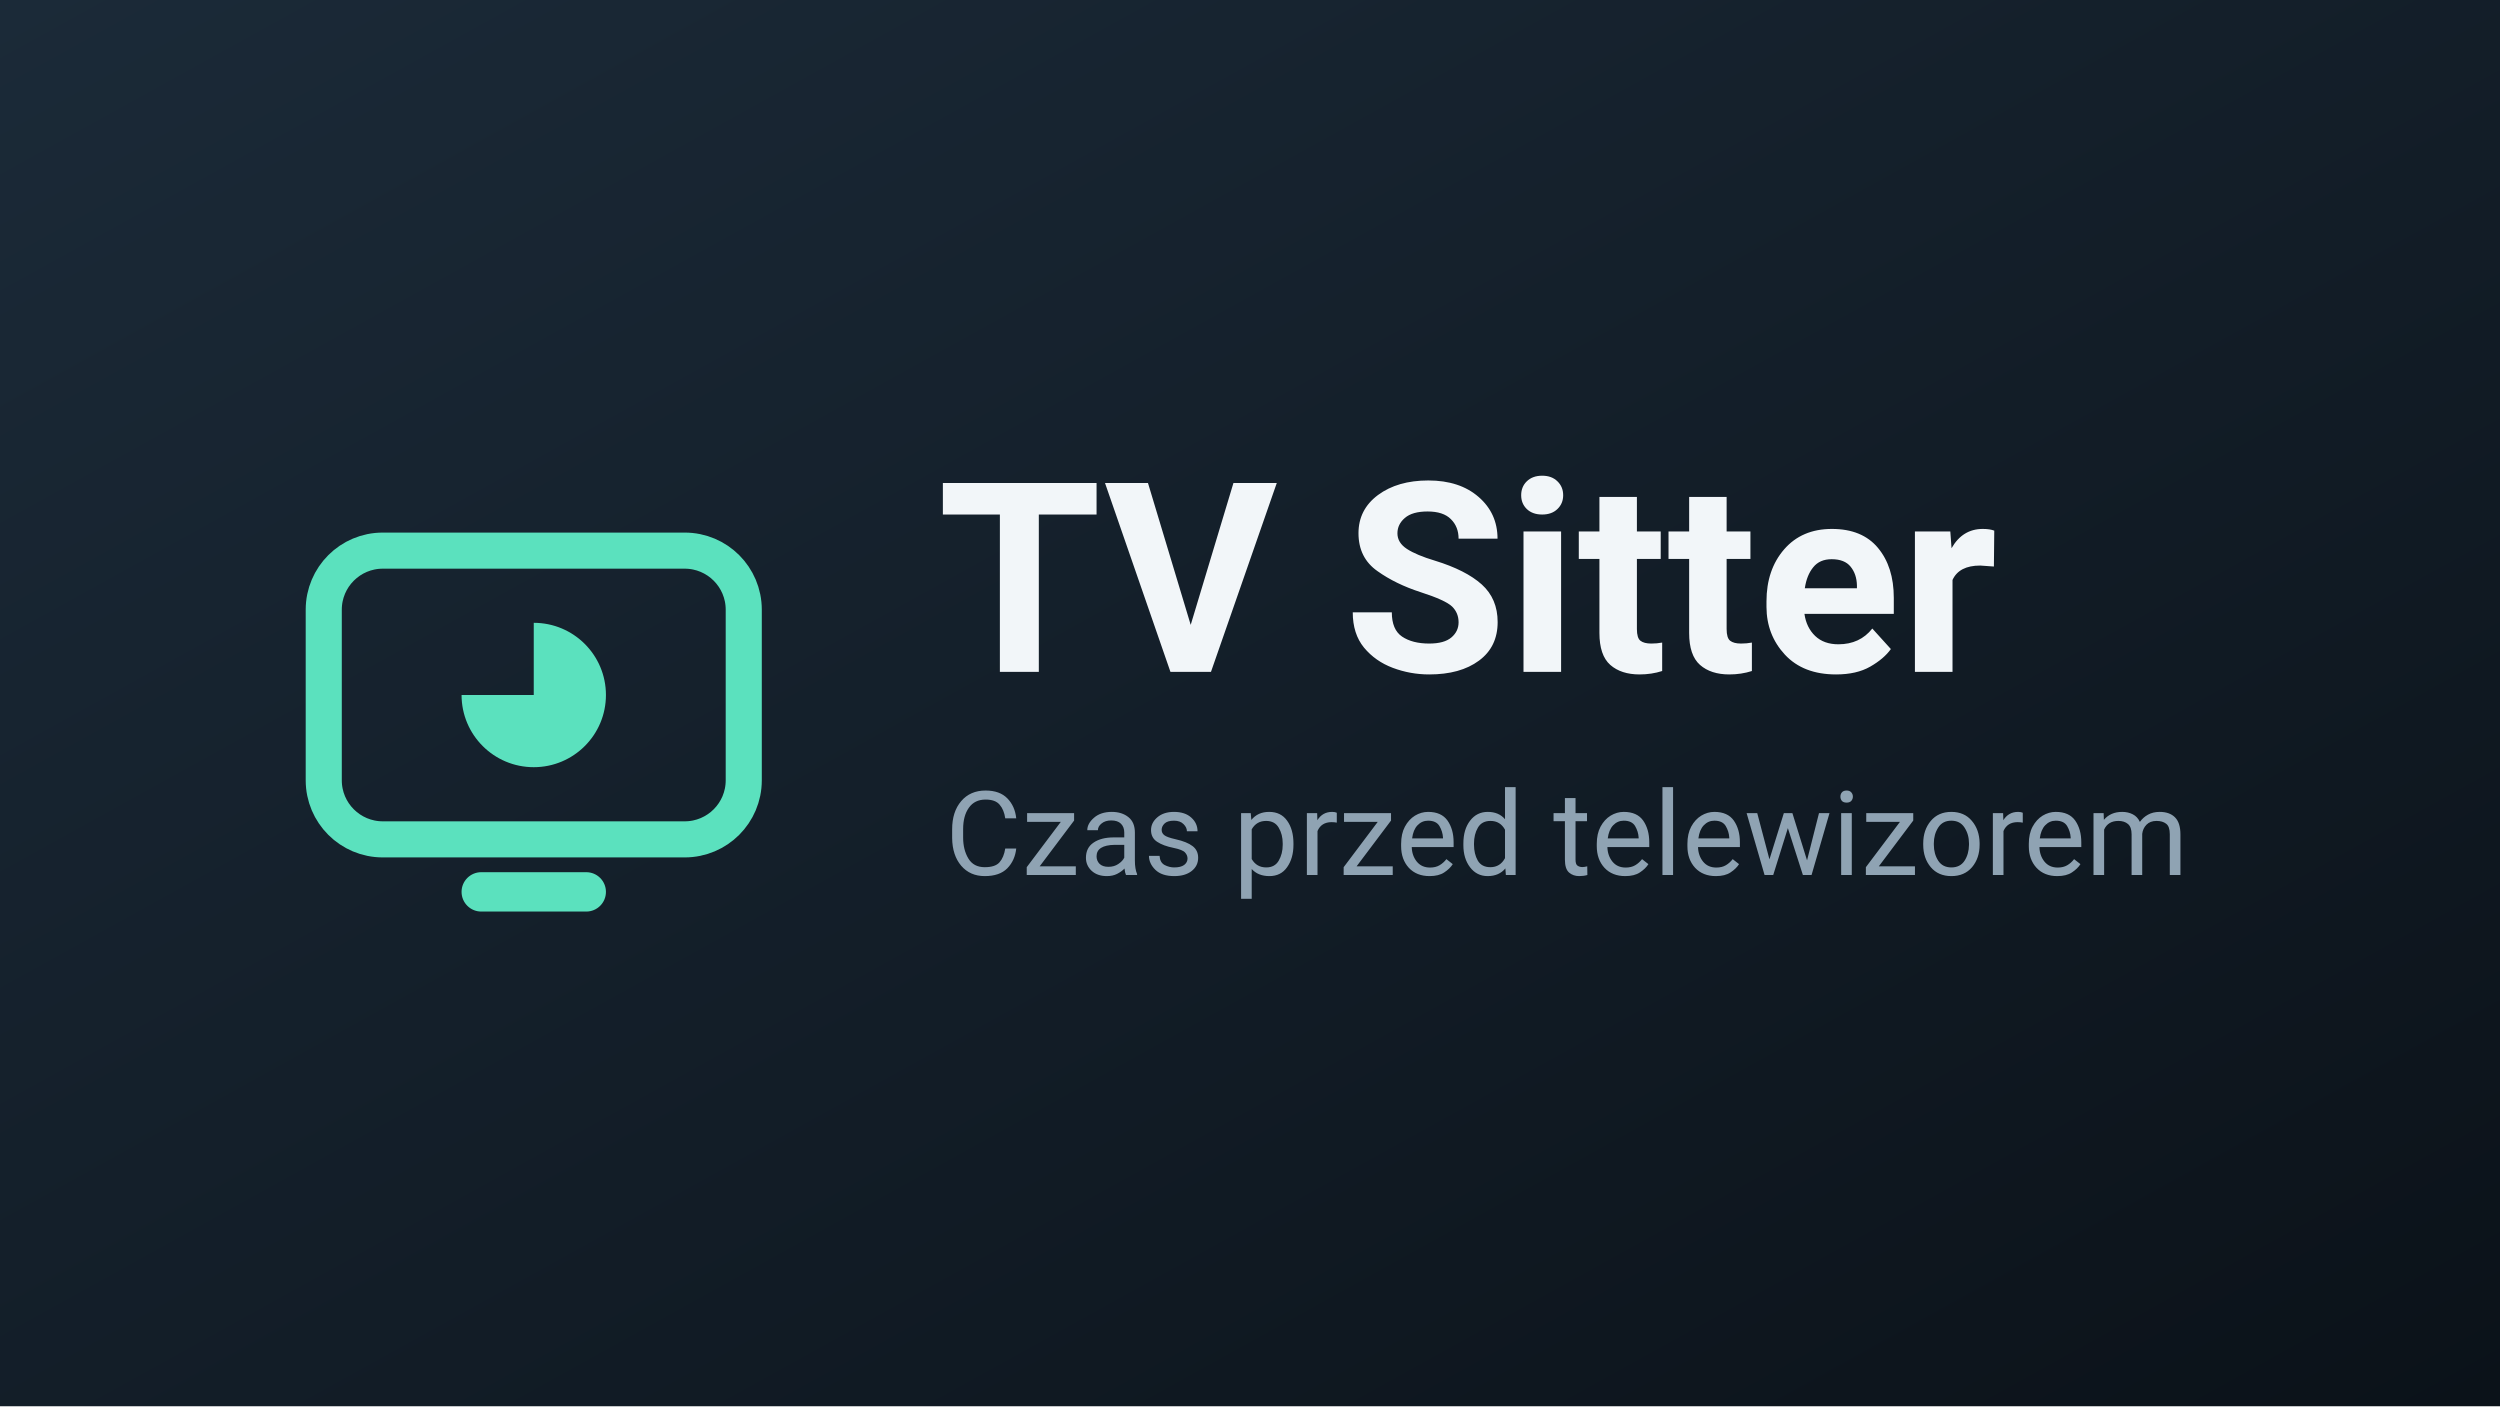
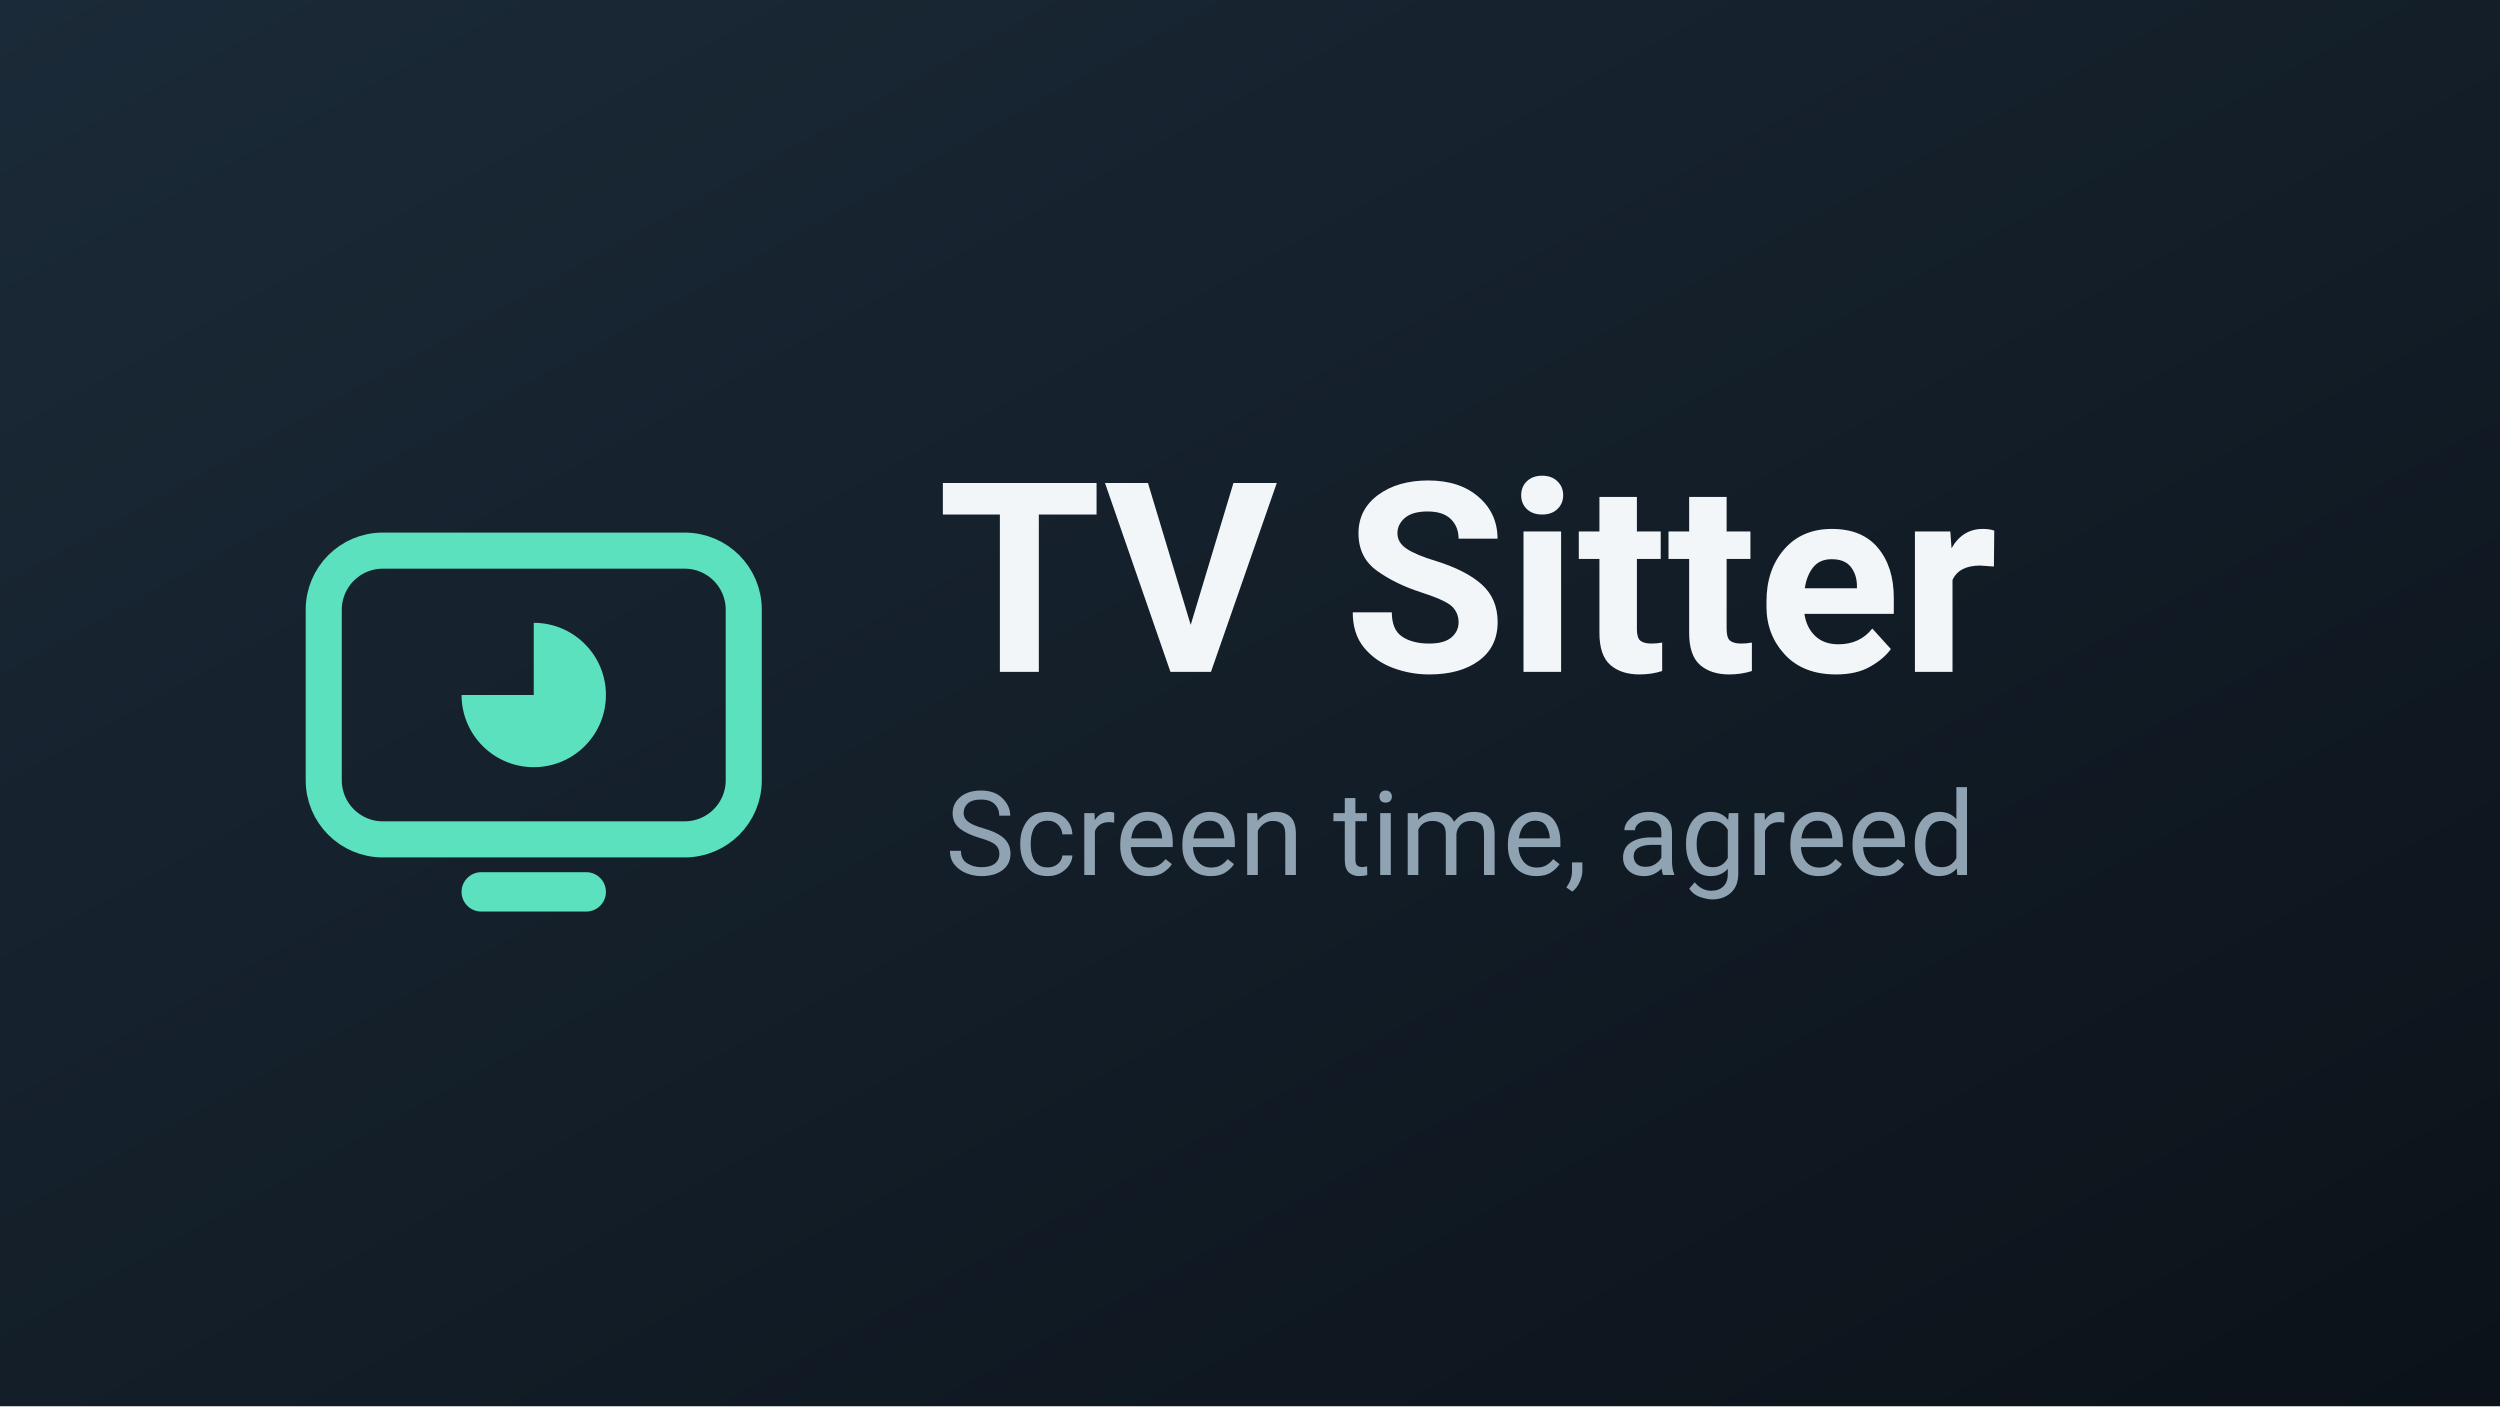
<svg xmlns="http://www.w3.org/2000/svg" viewBox="0 0 320 180" width="320" height="180">
  <defs>
    <linearGradient id="bg" x1="0" y1="0" x2="1" y2="1">
      <stop offset="0" stop-color="#1B2A38" />
      <stop offset="1" stop-color="#0B1219" />
    </linearGradient>
  </defs>
  <rect width="320" height="180" fill="url(#bg)" />
  <g transform="translate(28 52) scale(0.42)">
    <rect x="32" y="44" width="128" height="88" rx="18" fill="none" stroke="#5BE1BE" stroke-width="11" />
    <path d="M96 88 L96 66 A22 22 0 1 1 74 88 Z" fill="#5BE1BE" />
    <rect x="74" y="142" width="44" height="12" rx="6" fill="#5BE1BE" />
  </g>
  <text x="120" y="86" font-family="Roboto, Helvetica, Arial, sans-serif" font-size="34" font-weight="600" fill="#F2F6F9">TV Sitter</text>
-   <text x="121" y="112" font-family="Roboto, Helvetica, Arial, sans-serif" font-size="15" font-weight="400" fill="#8FA3B3">Czas przed telewizorem</text>
+   <text x="121" y="112" font-family="Roboto, Helvetica, Arial, sans-serif" font-size="15" font-weight="400" fill="#8FA3B3">Screen time, agreed</text>
</svg>
